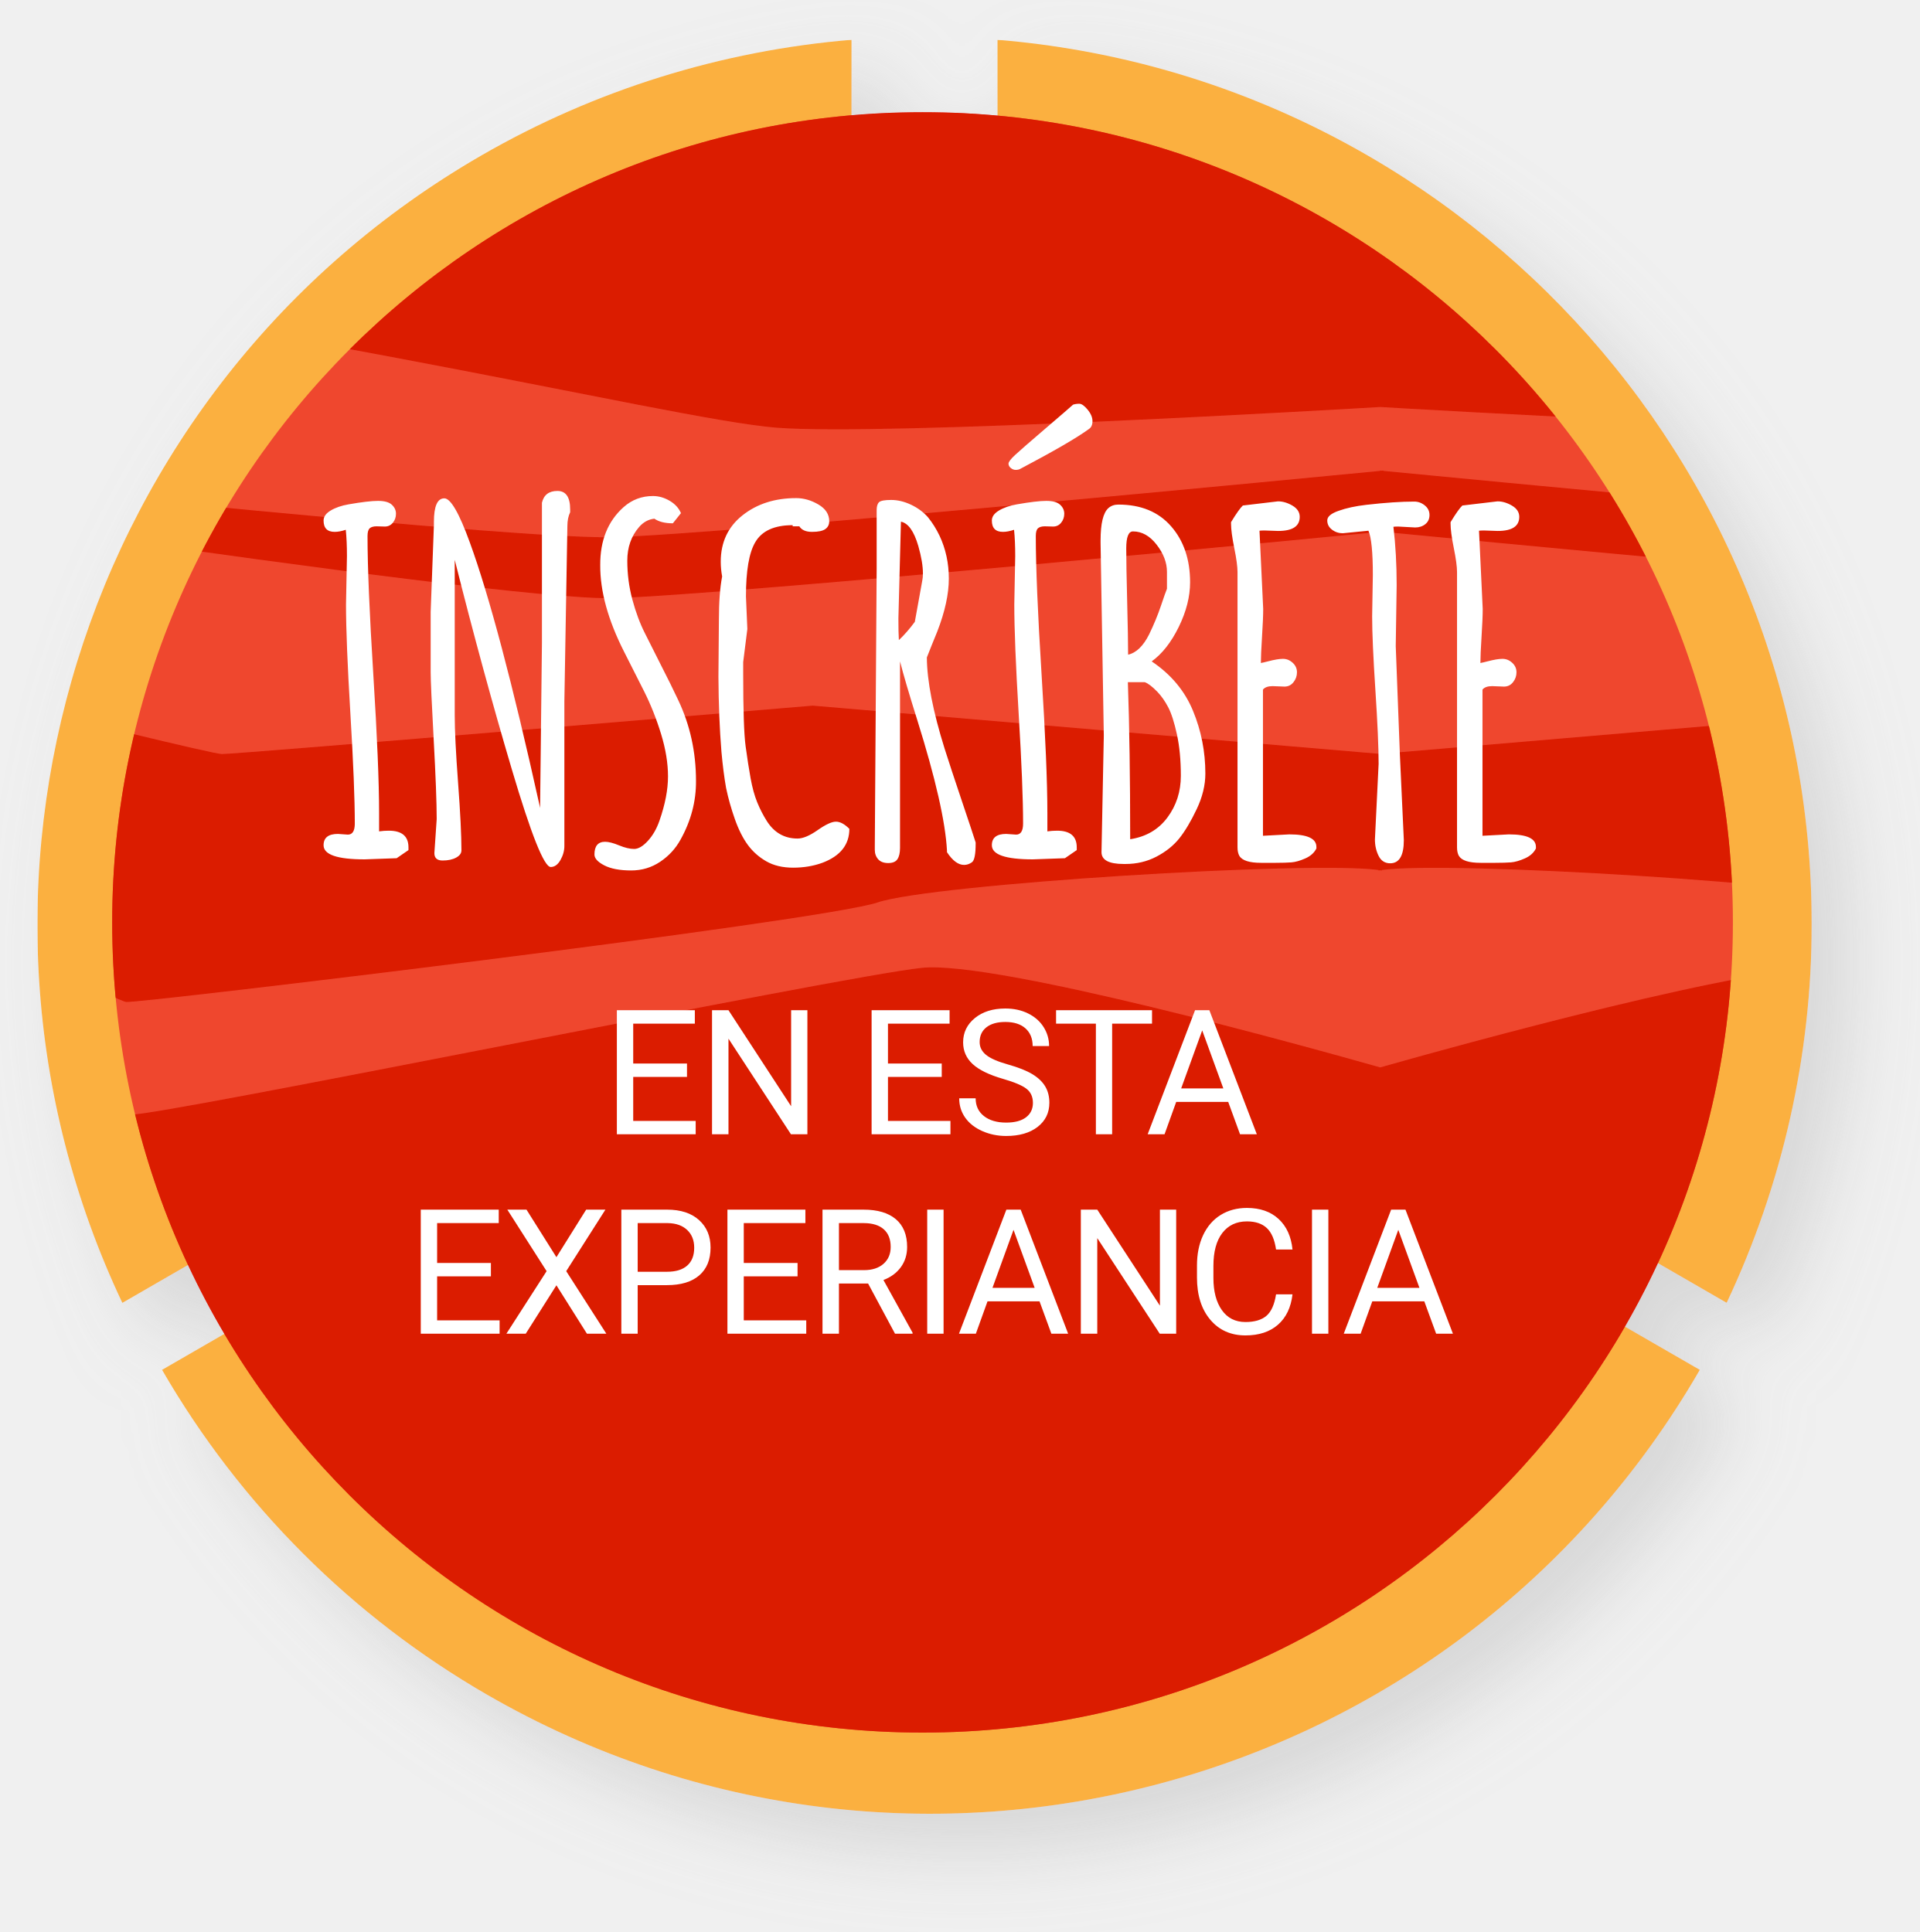
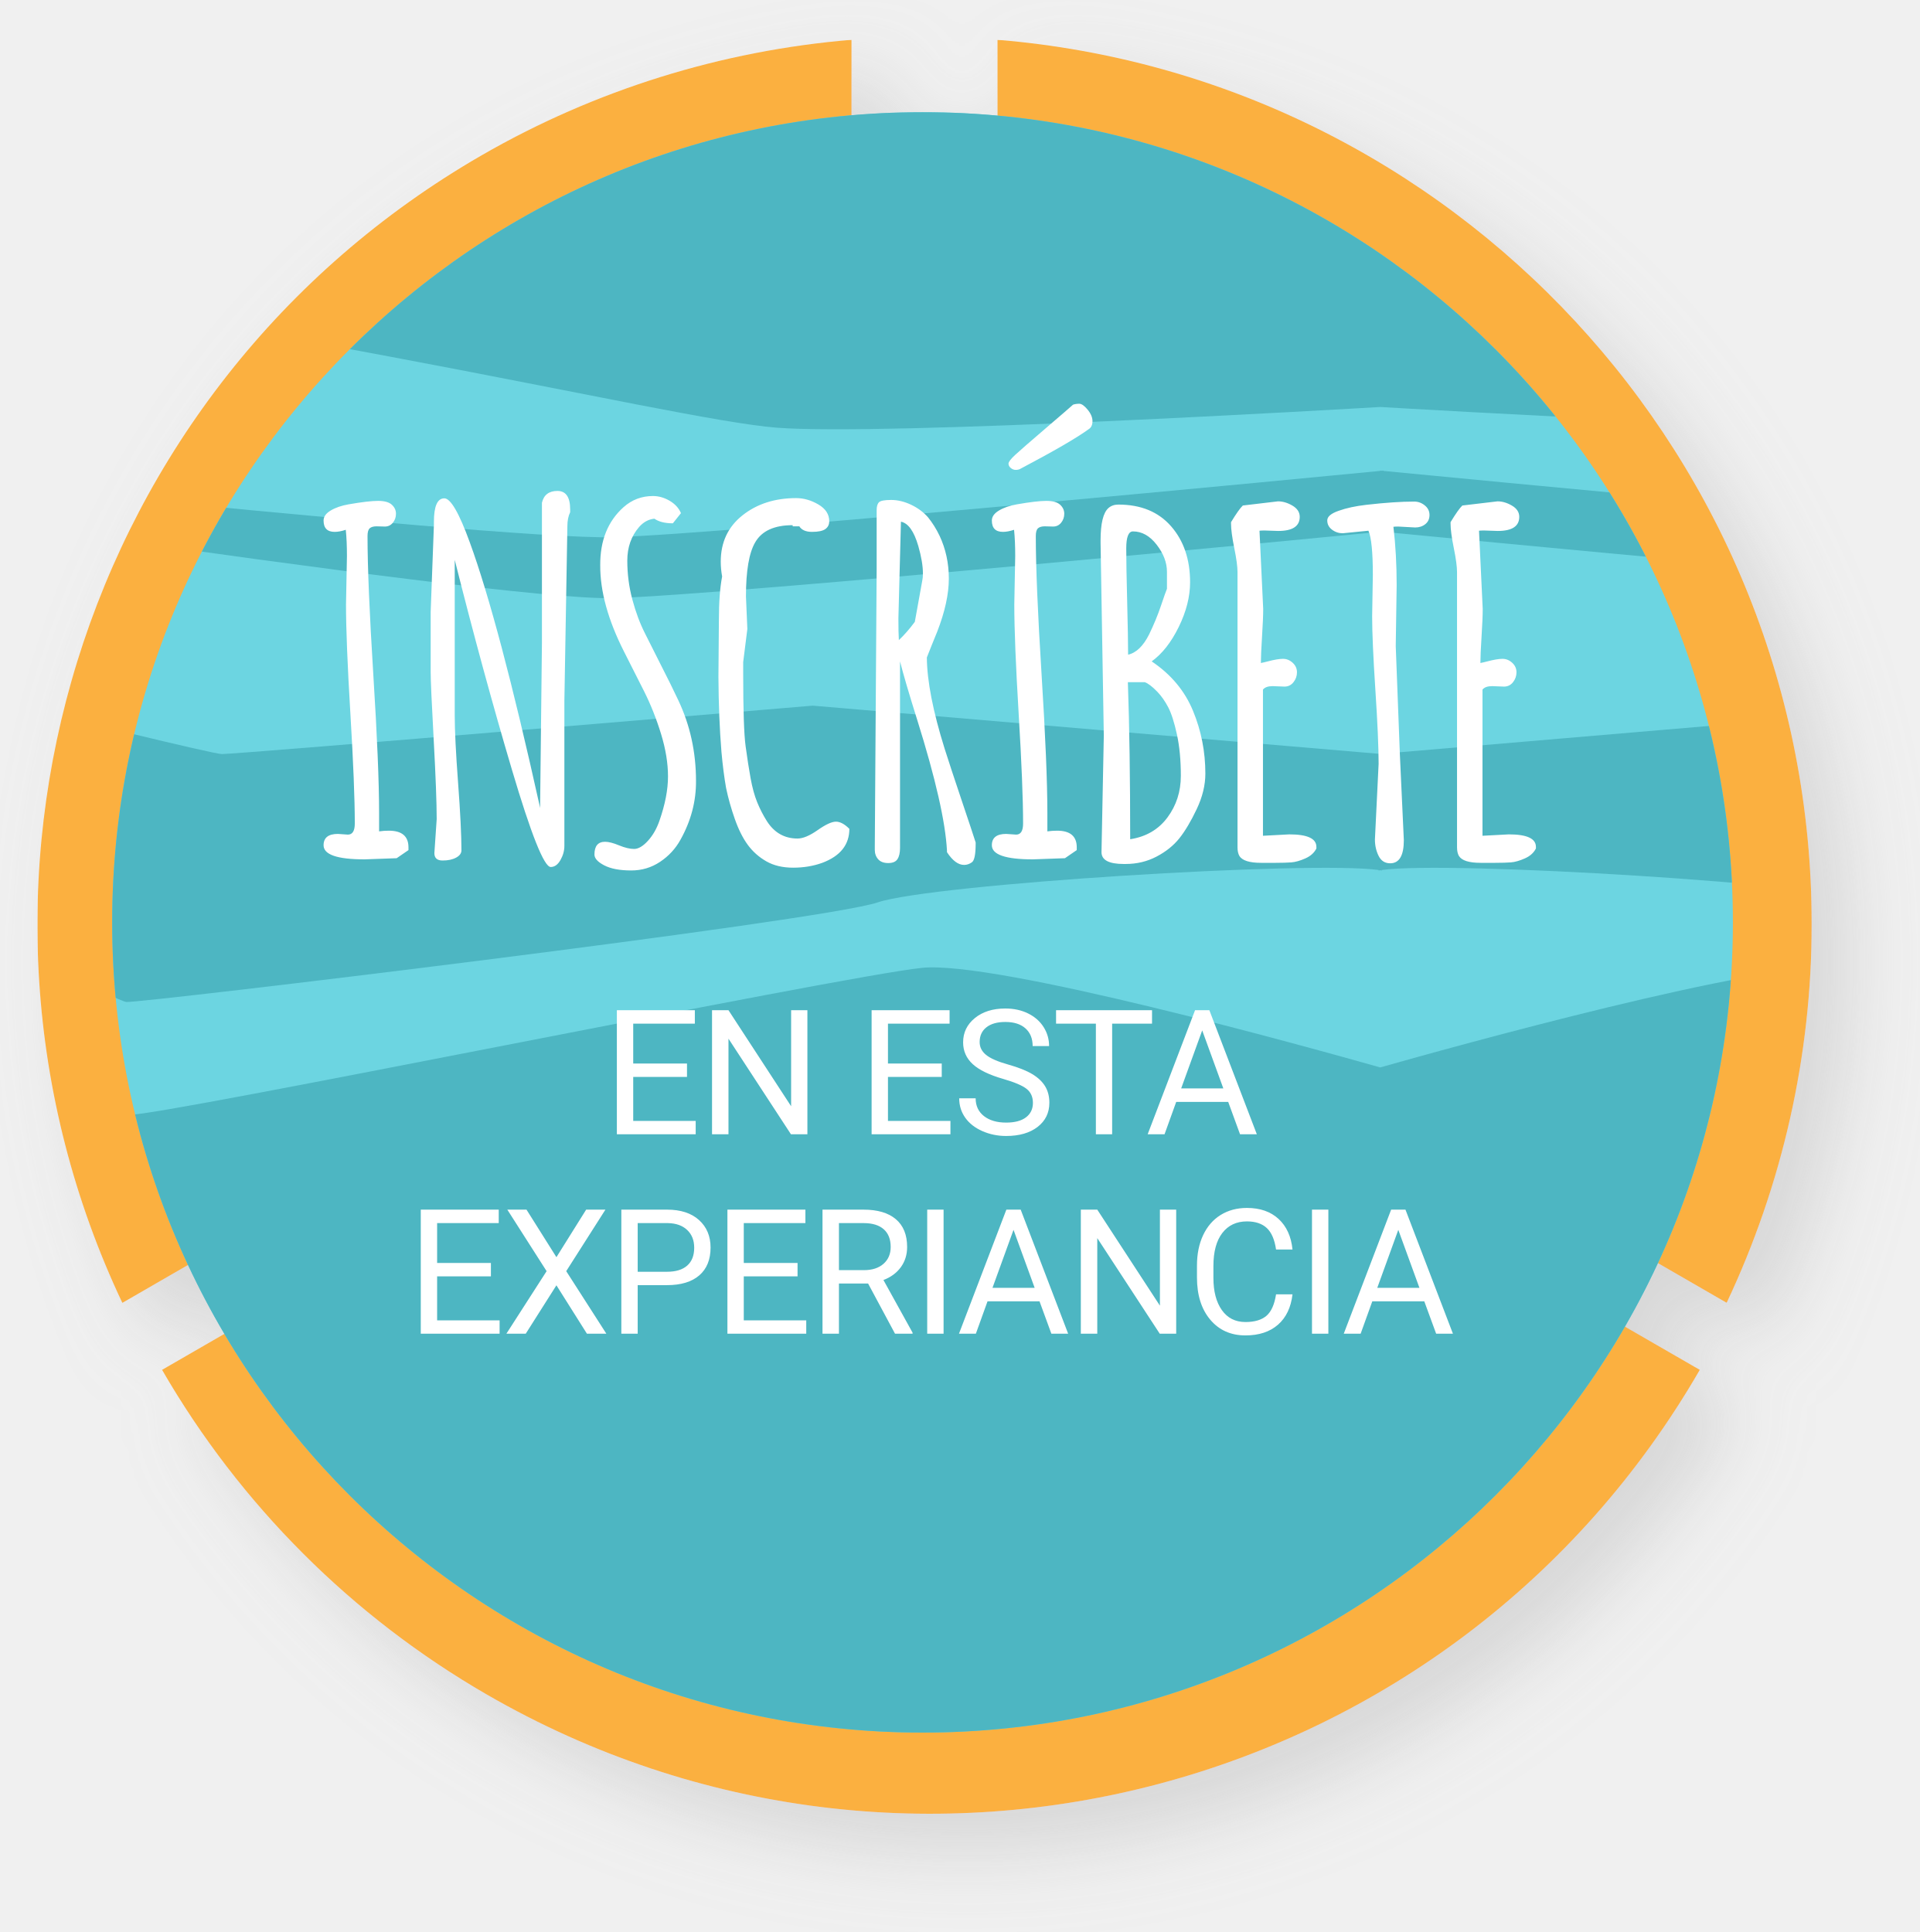
<svg xmlns="http://www.w3.org/2000/svg" xmlns:xlink="http://www.w3.org/1999/xlink" width="154px" height="155px" viewBox="0 0 154 155" version="1.1">
  <defs>
    <filter x="-5.2%" y="-5.2%" width="114.7%" height="114.7%" filterUnits="objectBoundingBox" id="filter-1">
      <feOffset dx="3" dy="3" in="SourceAlpha" result="shadowOffsetOuter1" />
      <feGaussianBlur stdDeviation="3" in="shadowOffsetOuter1" result="shadowBlurOuter1" />
      <feColorMatrix values="0 0 0 0 0.529   0 0 0 0 0.529   0 0 0 0 0.529  0 0 0 0.515 0" type="matrix" in="shadowBlurOuter1" result="shadowMatrixOuter1" />
      <feMerge>
        <feMergeNode in="shadowMatrixOuter1" />
        <feMergeNode in="SourceGraphic" />
      </feMerge>
    </filter>
    <polygon id="path-2" points="0 0 65.321 0 65.321 101.33 0 101.33" />
    <polygon id="path-4" points="0 0 65.311 0 65.311 101.335 0 101.335" />
    <circle id="path-6" cx="65" cy="65" r="65" />
  </defs>
  <g id="Page-1" stroke="none" stroke-width="1" fill="none" fill-rule="evenodd">
    <g id="Home-Copy-2" transform="translate(-646, -2948)">
      <g id="Group-21" filter="url(#filter-1)" transform="translate(649, 2951)">
        <g id="Page-1">
          <path d="M19,71.5 C19,42.511 42.505,19 71.5,19 C100.49,19 124,42.511 124,71.5 C124,100.49 100.49,124 71.5,124 C42.505,124 19,100.49 19,71.5" id="Fill-1" fill="#788EC7" />
          <path d="M71.845,134.887 C48.281,134.887 27.727,122.05 16.751,103 L10,106.899 C16.251,117.718 25.241,126.708 36.067,132.958 C70.125,152.628 113.685,140.958 133.345,106.899 L126.852,103.15 C115.854,122.117 95.345,134.887 71.845,134.887" id="Fill-3" fill="#FBB03F" />
          <g id="Group-7" transform="translate(77, 0.192)">
            <mask id="mask-3" fill="white">
              <use xlink:href="#path-2" />
            </mask>
            <g id="Clip-6" />
            <path d="M57.829,70.997 C57.829,80.489 55.732,89.487 52,97.577 L58.5,101.33 C62.972,91.851 65.321,81.483 65.321,70.957 C65.321,33.616 36.568,3.002 0,0 L0,5.901 L0,7.708 C32.411,10.607 57.829,37.833 57.829,70.997" id="Fill-5" fill="#FBB03F" mask="url(#mask-3)" />
          </g>
          <g id="Group-10" transform="translate(0, 0.192)">
            <mask id="mask-5" fill="white">
              <use xlink:href="#path-4" />
            </mask>
            <g id="Clip-9" />
            <path d="M65.311,7.743 L65.311,5.914 L65.311,0 C54.869,0.868 44.719,4.022 35.603,9.286 C3.263,27.962 -8.871,68.158 6.814,101.335 L13.579,97.429 C9.893,89.379 7.823,80.436 7.823,71.006 C7.823,37.957 33.057,10.801 65.311,7.743" id="Fill-8" fill="#FBB03F" mask="url(#mask-5)" />
          </g>
        </g>
        <g id="Group-Copy" transform="translate(6, 6)">
          <g id="Group-11">
            <mask id="mask-7" fill="white">
              <use xlink:href="#path-6" />
            </mask>
-             <use id="Mask" fill="#EF462F" xlink:href="#path-6" />
-             <g mask="url(#mask-7)" fill="#DB1A00">
+             <use id="Mask" fill="#6CD5E1" xlink:href="#path-6" />
+             <g mask="url(#mask-7)" fill="#4DB6C2">
              <g transform="translate(-37, 0)">
                <path d="M184.228,47.613 L138.709,51.485 L93.19,47.613 C93.19,47.613 47.156,51.497 45.799,51.497 C44.442,51.497 0,40.282 0,40.282 L0,53.262 C0,53.262 37.085,71.269 38.115,71.386 C39.144,71.504 93.928,64.914 98.383,63.402 C102.76,61.917 133.138,60.037 138.577,60.797 L138.577,60.839 C138.617,60.832 138.665,60.825 138.709,60.818 C138.753,60.825 138.801,60.832 138.841,60.839 L138.841,60.797 C144.28,60.037 174.658,61.917 179.035,63.402 C183.489,64.914 238.274,71.504 239.303,71.386 C240.333,71.269 277.418,53.262 277.418,53.262 L277.418,40.282 C277.418,40.282 232.975,51.497 231.619,51.497 C230.262,51.497 184.228,47.613 184.228,47.613" id="Fill-1" />
                <path d="M175.479,68.65 C169.559,68.025 144.301,75.053 138.709,76.637 C133.117,75.053 107.859,68.025 101.939,68.65 C95.271,69.355 40.649,80.586 38.42,80.43 C36.19,80.274 0,59.845 0,59.845 L0,131.758 L137.536,131.758 L139.882,131.758 L277.418,131.758 L277.418,59.845 C277.418,59.845 241.228,80.274 238.998,80.43 C236.769,80.586 182.147,69.355 175.479,68.65" id="Fill-4" />
                <path d="M200.467,34.098 C191.245,33.836 142.957,29.168 138.967,28.781 L138.967,28.755 C138.967,28.755 138.921,28.76 138.835,28.768 C138.749,28.76 138.703,28.755 138.703,28.755 L138.703,28.781 C134.713,29.168 86.425,33.836 77.203,34.098 C67.582,34.371 0,27 0,27 L0,28.728 C0,28.728 67.582,39.258 77.203,38.985 C86.544,38.72 135.965,33.934 138.835,33.655 C141.705,33.934 191.126,38.72 200.467,38.985 C210.088,39.258 277.67,28.728 277.67,28.728 L277.67,27 C277.67,27 210.088,34.371 200.467,34.098" id="Fill-7" />
                <path d="M138.841,0 L138.577,0 L0,0 L0,10.789 C46.613,15.653 81.396,24.618 90.319,25.313 C98.943,25.985 136.222,23.799 138.709,23.651 C141.196,23.799 178.475,25.985 187.099,25.313 C196.022,24.618 230.804,15.653 277.418,10.789 L277.418,0 L138.841,0 Z" id="Fill-9" />
              </g>
            </g>
          </g>
          <path d="M21.872,33.244 L21.204,33.226 C20.956,33.226 20.774,33.278 20.656,33.383 C20.539,33.488 20.48,33.696 20.48,34.005 C20.48,36.479 20.635,40.184 20.944,45.119 C21.253,50.055 21.408,53.759 21.408,56.233 L21.408,57.699 C21.667,57.662 21.927,57.644 22.187,57.644 C23.238,57.644 23.764,58.089 23.764,58.979 L23.764,59.202 L22.818,59.852 L20.239,59.944 C18.049,59.944 16.955,59.567 16.955,58.812 C16.955,58.206 17.338,57.903 18.105,57.903 L18.903,57.959 C19.274,57.959 19.459,57.662 19.459,57.068 C19.459,55.114 19.342,52.185 19.107,48.283 C18.872,44.38 18.754,41.452 18.754,39.497 L18.829,35.619 C18.829,34.803 18.798,34.098 18.736,33.504 C18.402,33.615 18.105,33.671 17.845,33.671 C17.251,33.671 16.955,33.368 16.955,32.762 C16.955,32.452 17.146,32.183 17.53,31.955 C17.913,31.726 18.389,31.562 18.958,31.463 C20.022,31.277 20.811,31.185 21.324,31.185 C21.838,31.185 22.206,31.287 22.428,31.491 C22.651,31.695 22.762,31.936 22.762,32.214 C22.762,32.493 22.679,32.734 22.512,32.938 C22.345,33.142 22.131,33.244 21.872,33.244 Z M25.545,40.091 L25.805,33.114 L25.805,32.873 C25.805,31.611 26.083,30.98 26.64,30.98 C27.147,30.98 27.828,32.156 28.681,34.506 C30.24,38.773 32.108,45.818 34.285,55.64 L34.322,55.825 L34.47,42.577 L34.47,31.333 C34.619,30.702 35.033,30.387 35.713,30.387 C36.394,30.387 36.734,30.882 36.734,31.871 L36.734,32.094 C36.585,32.403 36.511,32.774 36.511,33.207 L36.27,47.253 L36.27,58.868 C36.27,59.252 36.165,59.629 35.955,60 C35.744,60.371 35.484,60.557 35.175,60.557 C34.643,60.557 33.604,57.95 32.058,52.736 C30.512,47.522 28.984,41.915 27.475,35.916 L27.475,48.385 C27.475,49.597 27.565,51.403 27.744,53.803 C27.923,56.202 28.013,58.008 28.013,59.221 C28.013,59.456 27.871,59.651 27.586,59.805 C27.302,59.96 26.94,60.037 26.501,60.037 C26.062,60.037 25.842,59.839 25.842,59.443 L26.028,56.716 C26.028,55.405 25.947,53.277 25.787,50.333 C25.626,47.389 25.545,45.589 25.545,44.934 L25.545,40.091 Z M38.682,59.555 C38.682,58.874 38.967,58.534 39.536,58.534 C39.82,58.534 40.194,58.63 40.658,58.822 C41.122,59.014 41.524,59.109 41.864,59.109 C42.204,59.109 42.572,58.893 42.968,58.46 C43.364,58.027 43.673,57.489 43.896,56.846 C44.354,55.534 44.582,54.35 44.582,53.292 C44.582,52.235 44.397,51.1 44.026,49.888 C43.655,48.675 43.203,47.537 42.671,46.474 C42.139,45.41 41.601,44.346 41.057,43.282 C39.771,40.746 39.134,38.433 39.146,36.343 C39.134,34.364 39.758,32.811 41.02,31.686 C41.688,31.092 42.473,30.795 43.376,30.795 C43.834,30.795 44.279,30.922 44.712,31.175 C45.145,31.429 45.448,31.76 45.622,32.168 L44.972,32.984 C44.341,32.984 43.846,32.861 43.488,32.613 C43.018,32.663 42.609,32.885 42.263,33.281 C41.632,34.011 41.317,34.911 41.317,35.981 C41.317,37.051 41.453,38.093 41.725,39.107 C41.997,40.122 42.337,41.031 42.746,41.835 C43.154,42.639 43.593,43.511 44.063,44.451 C44.545,45.391 44.991,46.294 45.399,47.16 C46.351,49.164 46.828,51.329 46.828,53.654 C46.84,55.287 46.426,56.858 45.584,58.367 C45.189,59.085 44.644,59.675 43.952,60.139 C43.259,60.603 42.486,60.835 41.632,60.835 C40.717,60.835 39.996,60.699 39.471,60.427 C38.945,60.155 38.682,59.864 38.682,59.555 Z M50.947,41.464 L50.613,44.117 L50.613,45.026 C50.613,47.97 50.678,49.919 50.808,50.871 C50.937,51.824 51.07,52.677 51.206,53.432 C51.343,54.186 51.519,54.829 51.735,55.361 C51.952,55.893 52.208,56.394 52.505,56.864 C53.099,57.804 53.922,58.274 54.973,58.274 C55.406,58.274 55.944,58.049 56.587,57.597 C57.231,57.146 57.719,56.92 58.053,56.92 C58.387,56.92 58.746,57.112 59.129,57.495 C59.129,58.769 58.406,59.678 56.958,60.223 C56.241,60.482 55.462,60.612 54.621,60.612 C53.779,60.612 53.062,60.442 52.468,60.102 C51.874,59.762 51.38,59.323 50.984,58.785 C50.588,58.247 50.242,57.557 49.945,56.716 C49.648,55.875 49.413,55.04 49.24,54.211 C49.091,53.37 48.968,52.405 48.869,51.316 C48.72,49.486 48.64,47.482 48.627,45.305 L48.664,40.759 C48.664,39.312 48.751,38.143 48.924,37.252 C48.85,36.844 48.813,36.448 48.813,36.064 C48.813,34.506 49.394,33.266 50.557,32.344 C51.72,31.423 53.155,30.962 54.862,30.962 C55.468,30.962 56.062,31.132 56.643,31.472 C57.224,31.812 57.515,32.261 57.515,32.817 C57.515,33.09 57.41,33.3 57.2,33.448 C56.989,33.597 56.634,33.671 56.133,33.671 C55.632,33.671 55.289,33.516 55.103,33.207 L55.103,33.226 L54.583,33.226 L54.583,33.133 C53.111,33.133 52.109,33.59 51.578,34.506 C51.083,35.347 50.835,36.794 50.835,38.848 L50.947,41.464 Z M61.17,58.887 L61.319,36.603 L61.319,31.927 C61.319,31.63 61.381,31.42 61.504,31.296 C61.628,31.172 61.953,31.11 62.478,31.11 C63.004,31.11 63.536,31.237 64.074,31.491 C64.612,31.744 65.067,32.081 65.438,32.502 C65.797,32.947 66.106,33.442 66.366,33.986 C66.86,35.038 67.108,36.182 67.108,37.419 C67.108,38.656 66.799,40.072 66.18,41.668 C66.106,41.841 65.957,42.206 65.735,42.763 C65.512,43.319 65.382,43.647 65.345,43.746 C65.358,45.626 65.834,48.069 66.774,51.075 C67.095,52.09 67.553,53.478 68.147,55.241 C68.741,57.003 69.112,58.12 69.26,58.59 L69.26,58.683 C69.26,59.536 69.161,60.034 68.963,60.176 C68.765,60.319 68.555,60.39 68.332,60.39 C67.862,60.39 67.405,60.049 66.959,59.369 L66.959,59.239 C66.836,56.938 66.044,53.456 64.584,48.793 C63.916,46.665 63.453,45.088 63.193,44.062 L63.193,59.035 C63.193,59.419 63.125,59.715 62.989,59.926 C62.853,60.136 62.605,60.241 62.247,60.241 C61.888,60.241 61.619,60.139 61.439,59.935 C61.26,59.731 61.17,59.48 61.17,59.184 L61.17,58.887 Z M63.267,32.854 L63.063,40.61 C63.063,41.39 63.075,41.971 63.1,42.354 C63.533,41.946 63.96,41.458 64.38,40.889 L64.974,37.604 C65.011,37.431 65.03,37.233 65.03,37.011 C65.03,36.405 64.906,35.669 64.659,34.803 C64.312,33.615 63.848,32.966 63.267,32.854 Z M72.081,28.55 C71.957,28.451 71.895,28.333 71.895,28.197 C71.895,28.061 72.071,27.829 72.424,27.501 C72.776,27.174 73.574,26.478 74.817,25.414 C76.06,24.35 76.812,23.701 77.072,23.466 C77.22,23.416 77.387,23.392 77.573,23.392 C77.758,23.392 77.981,23.549 78.241,23.865 C78.5,24.18 78.63,24.486 78.63,24.783 C78.63,25.08 78.538,25.29 78.352,25.414 C77.387,26.119 75.544,27.189 72.823,28.624 C72.724,28.674 72.606,28.698 72.47,28.698 C72.334,28.698 72.204,28.649 72.081,28.55 Z M75.476,33.244 L74.808,33.226 C74.561,33.226 74.378,33.278 74.261,33.383 C74.143,33.488 74.084,33.696 74.084,34.005 C74.084,36.479 74.239,40.184 74.548,45.119 C74.858,50.055 75.012,53.759 75.012,56.233 L75.012,57.699 C75.272,57.662 75.532,57.644 75.791,57.644 C76.843,57.644 77.369,58.089 77.369,58.979 L77.369,59.202 L76.422,59.852 L73.843,59.944 C71.654,59.944 70.559,59.567 70.559,58.812 C70.559,58.206 70.942,57.903 71.709,57.903 L72.507,57.959 C72.878,57.959 73.064,57.662 73.064,57.068 C73.064,55.114 72.946,52.185 72.711,48.283 C72.476,44.38 72.359,41.452 72.359,39.497 L72.433,35.619 C72.433,34.803 72.402,34.098 72.34,33.504 C72.006,33.615 71.709,33.671 71.45,33.671 C70.856,33.671 70.559,33.368 70.559,32.762 C70.559,32.452 70.751,32.183 71.134,31.955 C71.518,31.726 71.994,31.562 72.563,31.463 C73.627,31.277 74.415,31.185 74.929,31.185 C75.442,31.185 75.81,31.287 76.033,31.491 C76.255,31.695 76.367,31.936 76.367,32.214 C76.367,32.493 76.283,32.734 76.116,32.938 C75.949,33.142 75.736,33.244 75.476,33.244 Z M81.877,33.634 C81.519,33.634 81.339,34.088 81.339,34.998 C81.339,35.907 81.364,37.335 81.414,39.284 C81.463,41.232 81.488,42.645 81.488,43.523 C82.143,43.375 82.706,42.831 83.176,41.891 C83.56,41.099 83.875,40.335 84.122,39.599 C84.37,38.863 84.531,38.409 84.605,38.235 L84.605,36.881 C84.605,36.139 84.33,35.412 83.779,34.701 C83.229,33.989 82.595,33.634 81.877,33.634 Z M81.655,58.33 C82.929,58.132 83.925,57.551 84.642,56.586 C85.359,55.621 85.718,54.508 85.718,53.246 C85.718,51.984 85.613,50.874 85.403,49.916 C85.192,48.957 84.961,48.233 84.707,47.745 C84.453,47.256 84.16,46.839 83.826,46.492 C83.417,46.072 83.083,45.818 82.824,45.731 L81.469,45.731 C81.593,49.232 81.655,53.432 81.655,58.33 Z M79.539,50.018 L79.28,34.58 L79.28,34.357 C79.28,32.997 79.49,32.131 79.911,31.76 C80.121,31.574 80.387,31.481 80.708,31.481 C82.514,31.481 83.925,32.063 84.939,33.226 C85.953,34.388 86.46,35.885 86.46,37.716 C86.46,38.866 86.157,40.06 85.551,41.297 C84.945,42.534 84.221,43.455 83.38,44.062 C84.927,45.101 86.031,46.421 86.692,48.023 C87.354,49.625 87.685,51.304 87.685,53.061 C87.685,53.988 87.453,54.941 86.989,55.918 C86.525,56.895 86.061,57.674 85.598,58.256 C85.134,58.837 84.525,59.326 83.77,59.722 C83.015,60.118 82.187,60.315 81.284,60.315 L81.135,60.315 C79.948,60.315 79.354,60 79.354,59.369 L79.539,50.018 Z M94.031,46.084 L93.084,46.047 C92.713,46.047 92.454,46.14 92.305,46.325 L92.305,58.052 C93.604,57.978 94.309,57.94 94.42,57.94 C95.868,57.94 96.591,58.274 96.591,58.942 L96.591,59.072 C96.418,59.419 96.121,59.685 95.701,59.87 C95.28,60.056 94.909,60.161 94.587,60.186 C94.266,60.21 93.851,60.223 93.344,60.223 L92.157,60.223 C91.217,60.223 90.635,60.037 90.413,59.666 C90.314,59.493 90.264,59.264 90.264,58.979 L90.264,36.899 C90.264,36.466 90.178,35.823 90.004,34.97 C89.831,34.116 89.745,33.467 89.745,33.021 L89.745,32.892 C90.165,32.199 90.481,31.754 90.691,31.556 L93.511,31.222 C93.895,31.222 94.281,31.336 94.671,31.565 C95.06,31.794 95.255,32.094 95.255,32.465 C95.255,33.219 94.68,33.597 93.53,33.597 L92.435,33.56 C92.249,33.56 92.113,33.566 92.027,33.578 L92.324,39.85 C92.324,40.357 92.293,41.096 92.231,42.067 C92.169,43.038 92.138,43.746 92.138,44.191 C92.274,44.167 92.46,44.123 92.695,44.062 C93.214,43.925 93.619,43.857 93.91,43.857 C94.201,43.857 94.461,43.963 94.689,44.173 C94.918,44.383 95.033,44.637 95.033,44.934 C95.033,45.23 94.94,45.496 94.754,45.731 C94.569,45.966 94.328,46.084 94.031,46.084 Z M103.03,37.938 L102.956,42.837 L103.289,51.576 L103.605,58.404 C103.605,59.641 103.24,60.26 102.51,60.26 C102.09,60.26 101.78,60.062 101.582,59.666 C101.385,59.27 101.286,58.831 101.286,58.349 L101.582,52.281 C101.582,50.97 101.496,48.997 101.323,46.362 C101.15,43.728 101.063,41.755 101.063,40.443 L101.119,37.122 C101.119,35.304 101.001,34.122 100.766,33.578 L98.706,33.782 C98.385,33.782 98.097,33.686 97.844,33.495 C97.59,33.303 97.463,33.056 97.463,32.752 C97.463,32.449 97.766,32.193 98.372,31.982 C98.991,31.76 99.733,31.599 100.599,31.5 C102.121,31.327 103.401,31.24 104.44,31.24 C104.749,31.24 105.031,31.342 105.284,31.546 C105.538,31.75 105.664,32.007 105.664,32.316 C105.664,32.626 105.553,32.87 105.331,33.049 C105.108,33.229 104.836,33.318 104.514,33.318 L103.16,33.244 C102.986,33.244 102.857,33.25 102.77,33.263 C102.943,34.722 103.03,36.281 103.03,37.938 Z M111.639,46.084 L110.693,46.047 C110.322,46.047 110.062,46.14 109.914,46.325 L109.914,58.052 C111.212,57.978 111.917,57.94 112.029,57.94 C113.476,57.94 114.2,58.274 114.2,58.942 L114.2,59.072 C114.026,59.419 113.73,59.685 113.309,59.87 C112.888,60.056 112.517,60.161 112.196,60.186 C111.874,60.21 111.46,60.223 110.953,60.223 L109.765,60.223 C108.825,60.223 108.244,60.037 108.021,59.666 C107.922,59.493 107.872,59.264 107.872,58.979 L107.872,36.899 C107.872,36.466 107.786,35.823 107.613,34.97 C107.44,34.116 107.353,33.467 107.353,33.021 L107.353,32.892 C107.774,32.199 108.089,31.754 108.299,31.556 L111.12,31.222 C111.503,31.222 111.89,31.336 112.279,31.565 C112.669,31.794 112.864,32.094 112.864,32.465 C112.864,33.219 112.289,33.597 111.138,33.597 L110.043,33.56 C109.858,33.56 109.722,33.566 109.635,33.578 L109.932,39.85 C109.932,40.357 109.901,41.096 109.839,42.067 C109.777,43.038 109.747,43.746 109.747,44.191 C109.883,44.167 110.068,44.123 110.303,44.062 C110.823,43.925 111.228,43.857 111.518,43.857 C111.809,43.857 112.069,43.963 112.298,44.173 C112.527,44.383 112.641,44.637 112.641,44.934 C112.641,45.23 112.548,45.496 112.363,45.731 C112.177,45.966 111.936,46.084 111.639,46.084 Z" id="INSCRÍBETE" fill="#FFFFFF" />
          <path d="M46.106,77.399 L41.792,77.399 L41.792,80.927 L46.803,80.927 L46.803,82 L40.48,82 L40.48,72.047 L46.735,72.047 L46.735,73.127 L41.792,73.127 L41.792,76.326 L46.106,76.326 L46.106,77.399 Z M55.763,82 L54.444,82 L49.433,74.33 L49.433,82 L48.114,82 L48.114,72.047 L49.433,72.047 L54.458,79.751 L54.458,72.047 L55.763,72.047 L55.763,82 Z M66.54,77.399 L62.226,77.399 L62.226,80.927 L67.237,80.927 L67.237,82 L60.914,82 L60.914,72.047 L67.169,72.047 L67.169,73.127 L62.226,73.127 L62.226,76.326 L66.54,76.326 L66.54,77.399 Z M71.481,77.563 C70.355,77.24 69.536,76.842 69.023,76.371 C68.51,75.899 68.254,75.317 68.254,74.624 C68.254,73.84 68.567,73.192 69.194,72.679 C69.821,72.167 70.635,71.91 71.638,71.91 C72.321,71.91 72.931,72.042 73.466,72.307 C74.002,72.571 74.417,72.936 74.711,73.4 C75.004,73.865 75.151,74.373 75.151,74.925 L73.832,74.925 C73.832,74.323 73.641,73.85 73.258,73.506 C72.875,73.162 72.335,72.99 71.638,72.99 C70.991,72.99 70.486,73.133 70.124,73.417 C69.761,73.702 69.58,74.098 69.58,74.604 C69.58,75.009 69.752,75.352 70.096,75.632 C70.44,75.913 71.026,76.169 71.853,76.401 C72.68,76.634 73.327,76.89 73.795,77.17 C74.262,77.451 74.608,77.778 74.834,78.151 C75.059,78.525 75.172,78.965 75.172,79.471 C75.172,80.277 74.858,80.923 74.229,81.409 C73.6,81.894 72.759,82.137 71.706,82.137 C71.023,82.137 70.385,82.006 69.792,81.744 C69.2,81.482 68.743,81.123 68.421,80.667 C68.1,80.211 67.94,79.694 67.94,79.115 L69.259,79.115 C69.259,79.717 69.481,80.192 69.925,80.541 C70.37,80.889 70.963,81.063 71.706,81.063 C72.399,81.063 72.93,80.922 73.299,80.64 C73.668,80.357 73.853,79.972 73.853,79.484 C73.853,78.997 73.682,78.62 73.34,78.353 C72.998,78.086 72.378,77.823 71.481,77.563 Z M83.407,73.127 L80.208,73.127 L80.208,82 L78.903,82 L78.903,73.127 L75.71,73.127 L75.71,72.047 L83.407,72.047 L83.407,73.127 Z M89.517,79.402 L85.347,79.402 L84.411,82 L83.057,82 L86.858,72.047 L88.006,72.047 L91.814,82 L90.467,82 L89.517,79.402 Z M85.744,78.322 L89.127,78.322 L87.432,73.667 L85.744,78.322 Z M30.377,93.399 L26.063,93.399 L26.063,96.927 L31.074,96.927 L31.074,98 L24.751,98 L24.751,88.047 L31.005,88.047 L31.005,89.127 L26.063,89.127 L26.063,92.326 L30.377,92.326 L30.377,93.399 Z M35.632,91.861 L38.017,88.047 L39.562,88.047 L36.418,92.982 L39.637,98 L38.079,98 L35.632,94.117 L33.171,98 L31.619,98 L34.845,92.982 L31.694,88.047 L33.232,88.047 L35.632,91.861 Z M42.151,94.104 L42.151,98 L40.839,98 L40.839,88.047 L44.51,88.047 C45.599,88.047 46.452,88.325 47.07,88.881 C47.687,89.437 47.996,90.173 47.996,91.089 C47.996,92.055 47.694,92.799 47.09,93.321 C46.486,93.843 45.622,94.104 44.496,94.104 L42.151,94.104 Z M42.151,93.03 L44.51,93.03 C45.212,93.03 45.749,92.865 46.123,92.535 C46.497,92.204 46.684,91.727 46.684,91.103 C46.684,90.51 46.497,90.036 46.123,89.681 C45.749,89.325 45.237,89.141 44.585,89.127 L42.151,89.127 L42.151,93.03 Z M54.974,93.399 L50.66,93.399 L50.66,96.927 L55.671,96.927 L55.671,98 L49.348,98 L49.348,88.047 L55.603,88.047 L55.603,89.127 L50.66,89.127 L50.66,92.326 L54.974,92.326 L54.974,93.399 Z M60.632,93.974 L58.294,93.974 L58.294,98 L56.975,98 L56.975,88.047 L60.27,88.047 C61.391,88.047 62.253,88.302 62.857,88.812 C63.461,89.323 63.763,90.066 63.763,91.041 C63.763,91.661 63.595,92.201 63.26,92.661 C62.926,93.121 62.46,93.465 61.863,93.693 L64.2,97.918 L64.2,98 L62.792,98 L60.632,93.974 Z M58.294,92.9 L60.311,92.9 C60.962,92.9 61.481,92.732 61.866,92.395 C62.251,92.057 62.444,91.606 62.444,91.041 C62.444,90.426 62.26,89.954 61.893,89.626 C61.526,89.298 60.997,89.132 60.304,89.127 L58.294,89.127 L58.294,92.9 Z M66.687,98 L65.374,98 L65.374,88.047 L66.687,88.047 L66.687,98 Z M74.382,95.402 L70.212,95.402 L69.276,98 L67.922,98 L71.723,88.047 L72.872,88.047 L76.679,98 L75.333,98 L74.382,95.402 Z M70.609,94.322 L73.993,94.322 L72.297,89.667 L70.609,94.322 Z M85.345,98 L84.026,98 L79.015,90.33 L79.015,98 L77.696,98 L77.696,88.047 L79.015,88.047 L84.04,95.751 L84.04,88.047 L85.345,88.047 L85.345,98 Z M94.675,94.842 C94.552,95.895 94.163,96.707 93.509,97.279 C92.855,97.851 91.986,98.137 90.901,98.137 C89.726,98.137 88.783,97.715 88.075,96.872 C87.366,96.029 87.012,94.901 87.012,93.488 L87.012,92.531 C87.012,91.606 87.177,90.793 87.507,90.091 C87.838,89.389 88.306,88.85 88.912,88.474 C89.518,88.098 90.22,87.91 91.018,87.91 C92.075,87.91 92.922,88.205 93.56,88.795 C94.198,89.386 94.57,90.202 94.675,91.246 L93.355,91.246 C93.241,90.453 92.994,89.879 92.614,89.523 C92.233,89.168 91.701,88.99 91.018,88.99 C90.179,88.99 89.522,89.3 89.045,89.92 C88.569,90.54 88.331,91.422 88.331,92.565 L88.331,93.529 C88.331,94.609 88.557,95.468 89.008,96.106 C89.459,96.744 90.09,97.063 90.901,97.063 C91.63,97.063 92.19,96.898 92.58,96.568 C92.969,96.237 93.228,95.662 93.355,94.842 L94.675,94.842 Z M97.551,98 L96.238,98 L96.238,88.047 L97.551,88.047 L97.551,98 Z M105.246,95.402 L101.076,95.402 L100.14,98 L98.786,98 L102.587,88.047 L103.736,88.047 L107.543,98 L106.197,98 L105.246,95.402 Z M101.473,94.322 L104.857,94.322 L103.161,89.667 L101.473,94.322 Z" id="EN-ESTA-EXPERIANCIA" fill="#FFFFFF" />
        </g>
      </g>
    </g>
  </g>
</svg>
